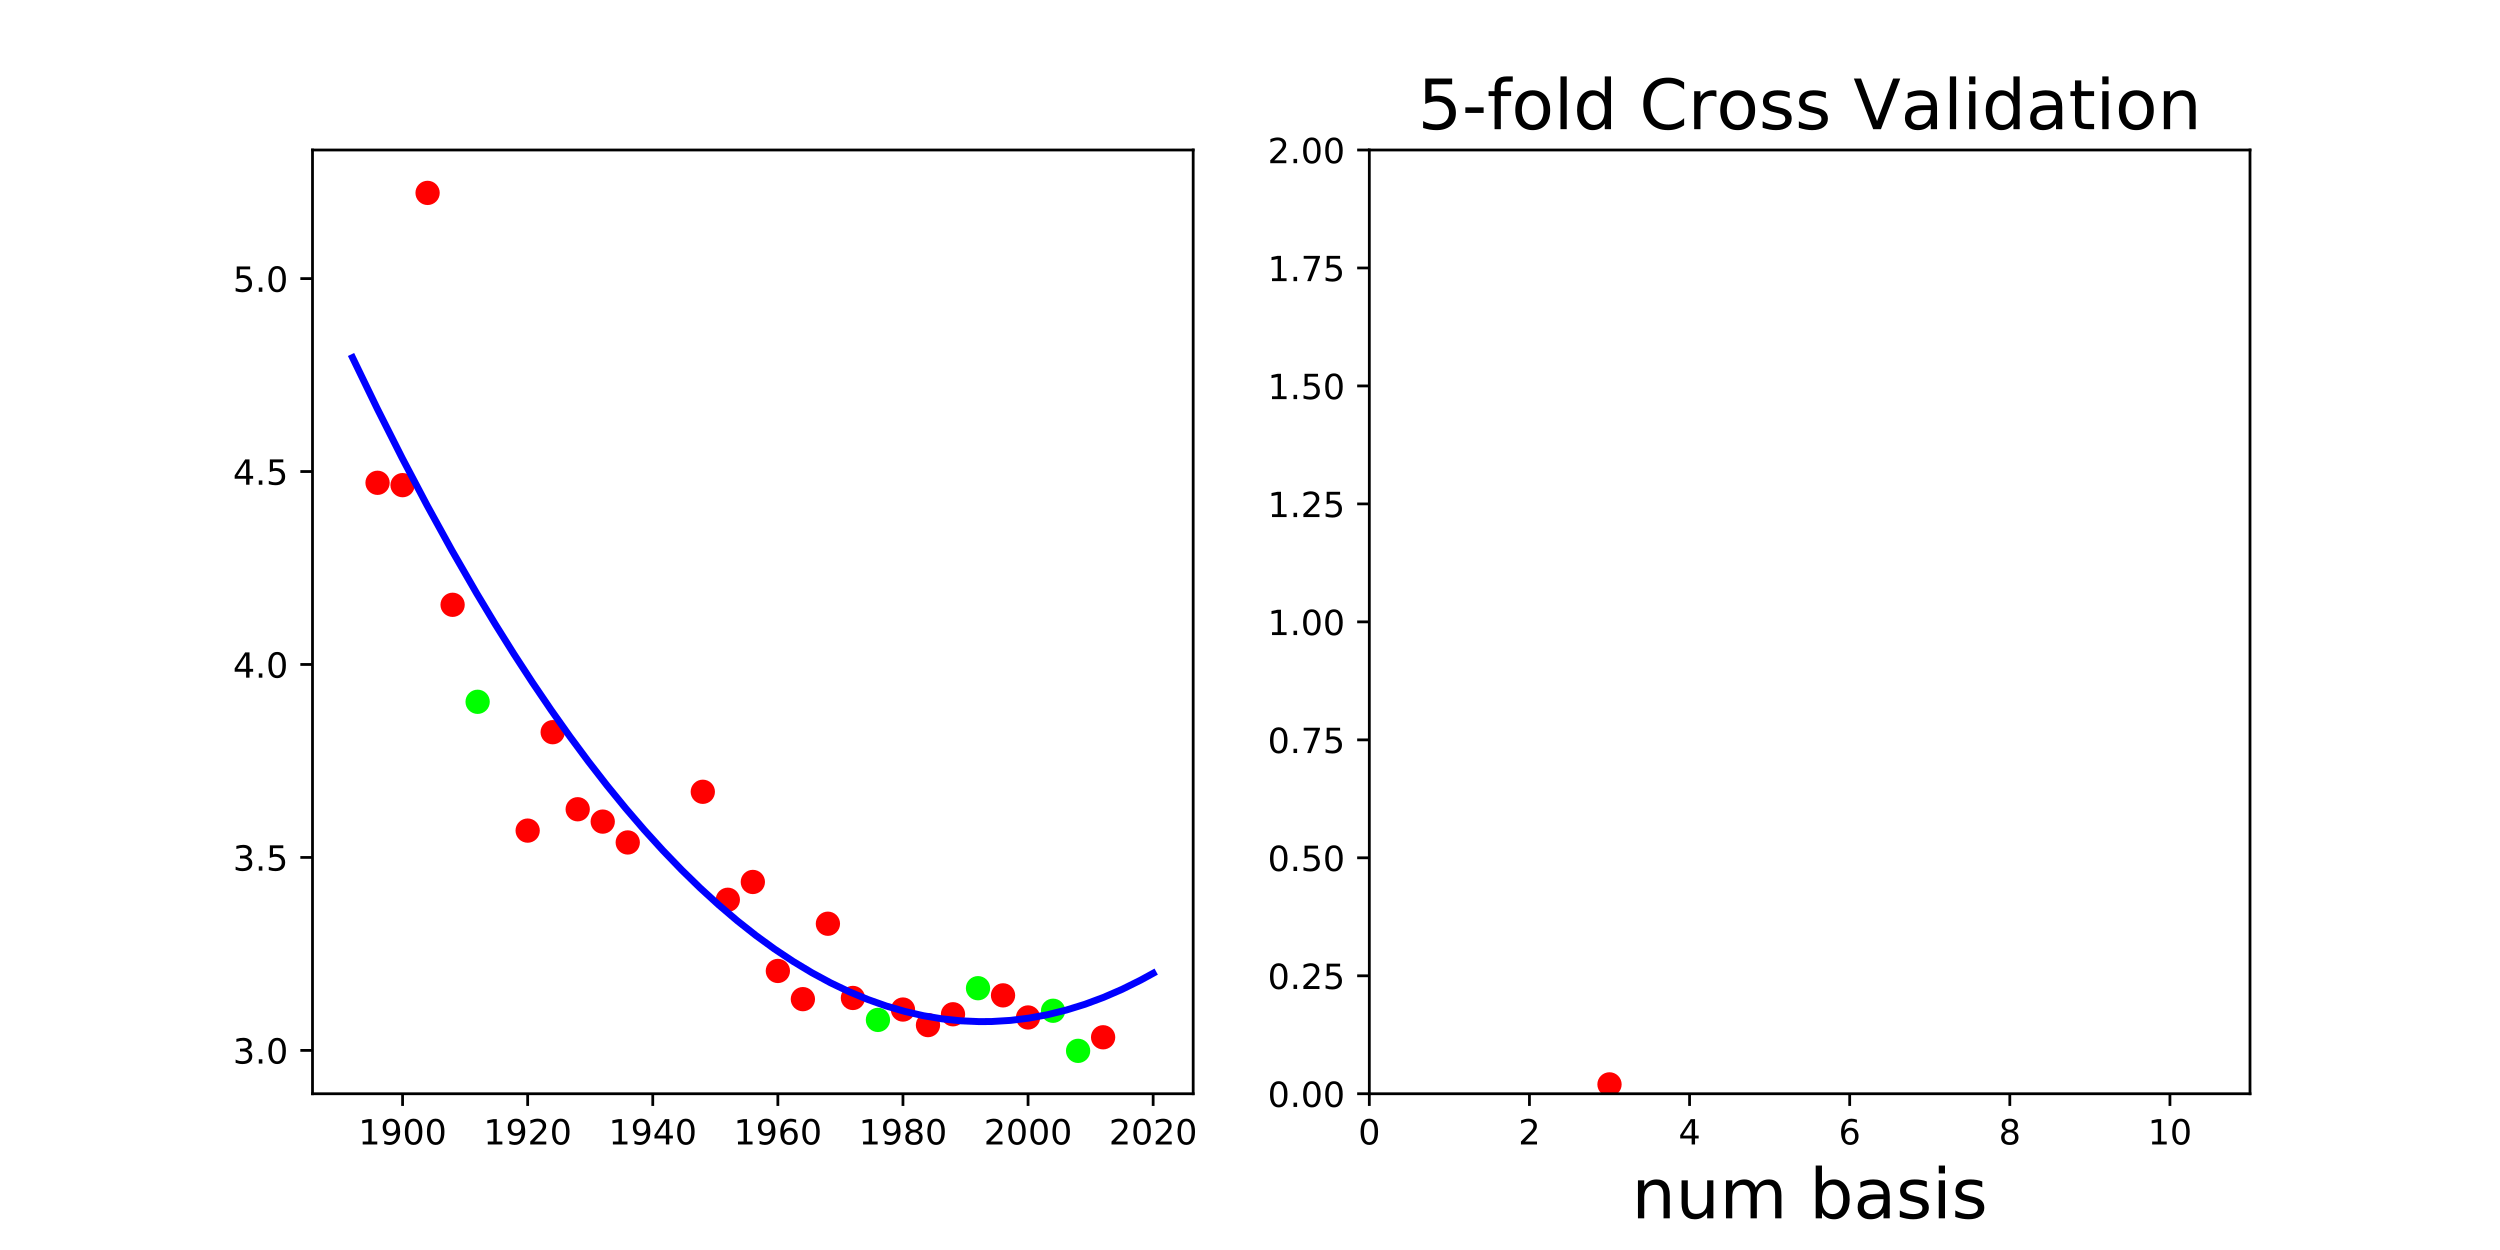
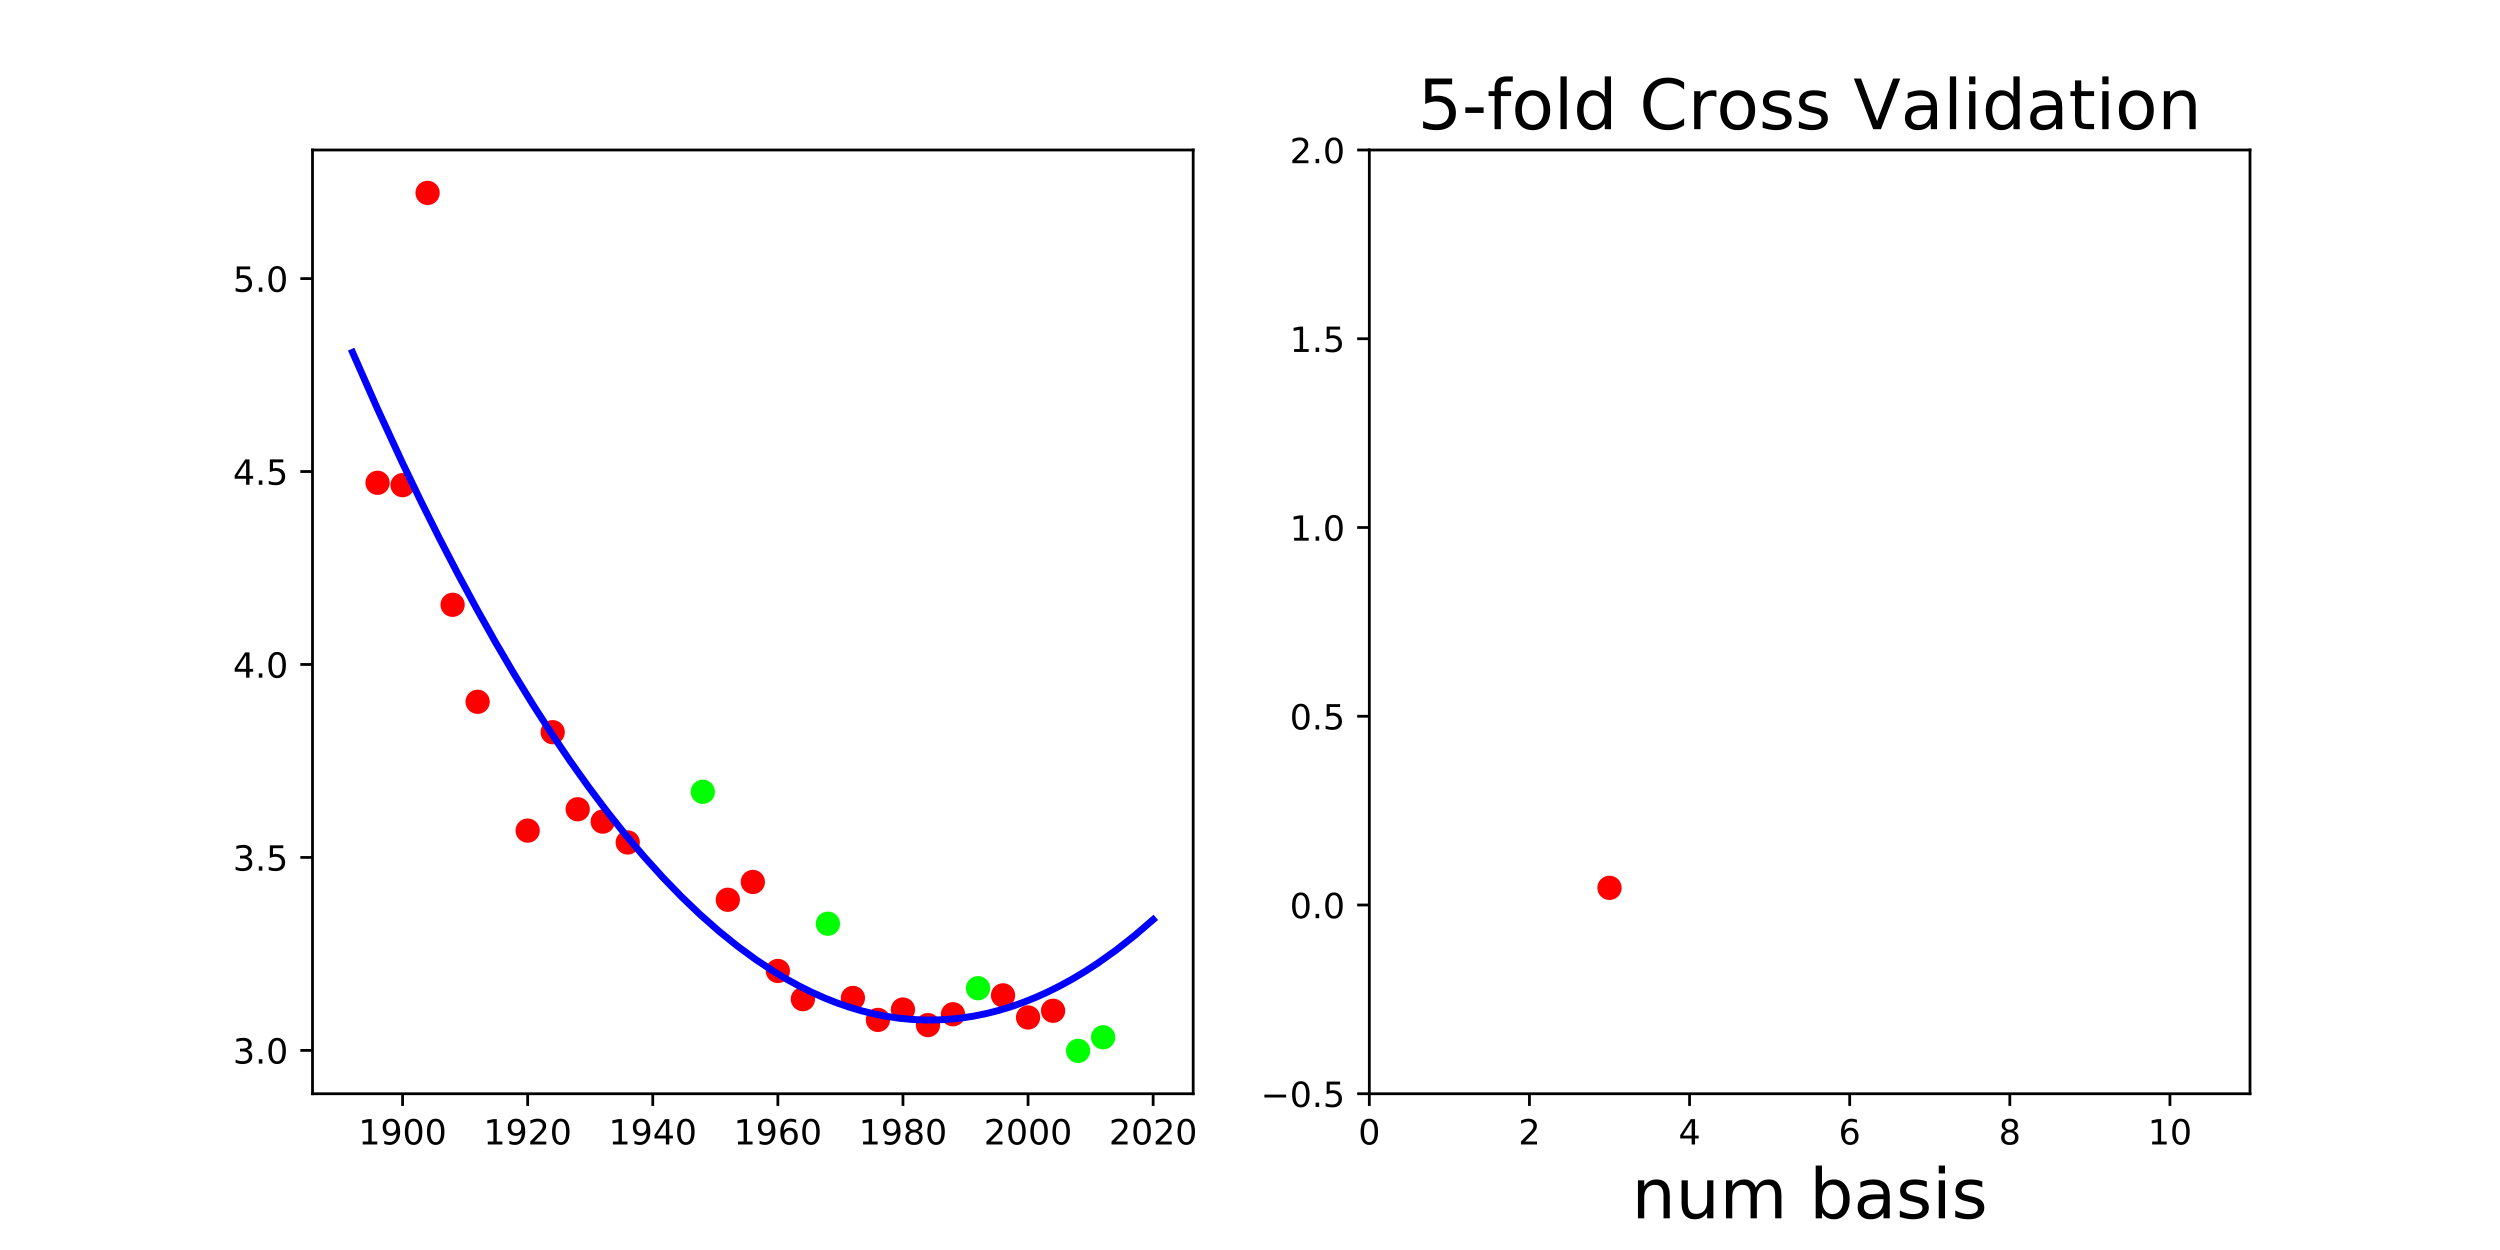
<svg xmlns="http://www.w3.org/2000/svg" xmlns:xlink="http://www.w3.org/1999/xlink" height="360pt" version="1.1" viewBox="0 0 720 360" width="720pt">
  <defs>
    <style type="text/css">
*{stroke-linecap:butt;stroke-linejoin:round;}
  </style>
  </defs>
  <g id="figure_1">
    <g id="patch_1">
      <path d="M 0 360  L 720 360  L 720 0  L 0 0  z " style="fill:none;" />
    </g>
    <g id="axes_1">
      <g id="patch_2">
        <path d="M 90 315  L 343.636 315  L 343.636 43.2  L 90 43.2  z " style="fill:none;" />
      </g>
      <g id="matplotlib.axis_1">
        <g id="xtick_1">
          <g id="line2d_1">
            <defs>
-               <path d="M 0 0  L 0 3.5  " id="m532164777f" style="stroke:#000000;stroke-width:0.8;" />
-             </defs>
-             <g>
-               <use style="stroke:#000000;stroke-width:0.8;" x="115.94" xlink:href="#m532164777f" y="315" />
+               <path d="M 0 0  L 0 3.5  " id="me91407821e" style="stroke:#000000;stroke-width:0.8;" />
+             </defs>
+             <g>
+               <use style="stroke:#000000;stroke-width:0.8;" x="115.94" xlink:href="#me91407821e" y="315" />
            </g>
          </g>
          <g id="text_1">
            <defs>
              <path d="M 12.406 8.297  L 28.516 8.297  L 28.516 63.922  L 10.984 60.406  L 10.984 69.391  L 28.422 72.906  L 38.281 72.906  L 38.281 8.297  L 54.391 8.297  L 54.391 0  L 12.406 0  z " id="DejaVuSans-31" />
              <path d="M 10.984 1.516  L 10.984 10.5  Q 14.703 8.734 18.5 7.812  Q 22.312 6.891 25.984 6.891  Q 35.75 6.891 40.891 13.453  Q 46.047 20.016 46.781 33.406  Q 43.953 29.203 39.594 26.953  Q 35.25 24.703 29.984 24.703  Q 19.047 24.703 12.672 31.312  Q 6.297 37.938 6.297 49.422  Q 6.297 60.641 12.938 67.422  Q 19.578 74.219 30.609 74.219  Q 43.266 74.219 49.922 64.516  Q 56.594 54.828 56.594 36.375  Q 56.594 19.141 48.406 8.859  Q 40.234 -1.422 26.422 -1.422  Q 22.703 -1.422 18.891 -0.688  Q 15.094 0.047 10.984 1.516  z M 30.609 32.422  Q 37.25 32.422 41.125 36.953  Q 45.016 41.5 45.016 49.422  Q 45.016 57.281 41.125 61.844  Q 37.25 66.406 30.609 66.406  Q 23.969 66.406 20.094 61.844  Q 16.219 57.281 16.219 49.422  Q 16.219 41.5 20.094 36.953  Q 23.969 32.422 30.609 32.422  z " id="DejaVuSans-39" />
              <path d="M 31.781 66.406  Q 24.172 66.406 20.328 58.906  Q 16.5 51.422 16.5 36.375  Q 16.5 21.391 20.328 13.891  Q 24.172 6.391 31.781 6.391  Q 39.453 6.391 43.281 13.891  Q 47.125 21.391 47.125 36.375  Q 47.125 51.422 43.281 58.906  Q 39.453 66.406 31.781 66.406  z M 31.781 74.219  Q 44.047 74.219 50.516 64.516  Q 56.984 54.828 56.984 36.375  Q 56.984 17.969 50.516 8.266  Q 44.047 -1.422 31.781 -1.422  Q 19.531 -1.422 13.062 8.266  Q 6.594 17.969 6.594 36.375  Q 6.594 54.828 13.062 64.516  Q 19.531 74.219 31.781 74.219  z " id="DejaVuSans-30" />
            </defs>
            <g transform="translate(103.2151 329.5984)scale(0.1 -0.1)">
              <use xlink:href="#DejaVuSans-31" />
              <use x="63.623" xlink:href="#DejaVuSans-39" />
              <use x="127.246" xlink:href="#DejaVuSans-30" />
              <use x="190.869" xlink:href="#DejaVuSans-30" />
            </g>
          </g>
        </g>
        <g id="xtick_2">
          <g id="line2d_2">
            <g>
-               <use style="stroke:#000000;stroke-width:0.8;" x="151.968" xlink:href="#m532164777f" y="315" />
+               <use style="stroke:#000000;stroke-width:0.8;" x="151.968" xlink:href="#me91407821e" y="315" />
            </g>
          </g>
          <g id="text_2">
            <defs>
              <path d="M 19.188 8.297  L 53.609 8.297  L 53.609 0  L 7.328 0  L 7.328 8.297  Q 12.938 14.109 22.625 23.891  Q 32.328 33.688 34.812 36.531  Q 39.547 41.844 41.422 45.531  Q 43.312 49.219 43.312 52.781  Q 43.312 58.594 39.234 62.25  Q 35.156 65.922 28.609 65.922  Q 23.969 65.922 18.812 64.312  Q 13.672 62.703 7.812 59.422  L 7.812 69.391  Q 13.766 71.781 18.938 73  Q 24.125 74.219 28.422 74.219  Q 39.75 74.219 46.484 68.547  Q 53.219 62.891 53.219 53.422  Q 53.219 48.922 51.531 44.891  Q 49.859 40.875 45.406 35.406  Q 44.188 33.984 37.641 27.219  Q 31.109 20.453 19.188 8.297  z " id="DejaVuSans-32" />
            </defs>
            <g transform="translate(139.243 329.5984)scale(0.1 -0.1)">
              <use xlink:href="#DejaVuSans-31" />
              <use x="63.623" xlink:href="#DejaVuSans-39" />
              <use x="127.246" xlink:href="#DejaVuSans-32" />
              <use x="190.869" xlink:href="#DejaVuSans-30" />
            </g>
          </g>
        </g>
        <g id="xtick_3">
          <g id="line2d_3">
            <g>
-               <use style="stroke:#000000;stroke-width:0.8;" x="187.996" xlink:href="#m532164777f" y="315" />
+               <use style="stroke:#000000;stroke-width:0.8;" x="187.996" xlink:href="#me91407821e" y="315" />
            </g>
          </g>
          <g id="text_3">
            <defs>
              <path d="M 37.797 64.312  L 12.891 25.391  L 37.797 25.391  z M 35.203 72.906  L 47.609 72.906  L 47.609 25.391  L 58.016 25.391  L 58.016 17.188  L 47.609 17.188  L 47.609 0  L 37.797 0  L 37.797 17.188  L 4.891 17.188  L 4.891 26.703  z " id="DejaVuSans-34" />
            </defs>
            <g transform="translate(175.2709 329.5984)scale(0.1 -0.1)">
              <use xlink:href="#DejaVuSans-31" />
              <use x="63.623" xlink:href="#DejaVuSans-39" />
              <use x="127.246" xlink:href="#DejaVuSans-34" />
              <use x="190.869" xlink:href="#DejaVuSans-30" />
            </g>
          </g>
        </g>
        <g id="xtick_4">
          <g id="line2d_4">
            <g>
-               <use style="stroke:#000000;stroke-width:0.8;" x="224.024" xlink:href="#m532164777f" y="315" />
+               <use style="stroke:#000000;stroke-width:0.8;" x="224.024" xlink:href="#me91407821e" y="315" />
            </g>
          </g>
          <g id="text_4">
            <defs>
              <path d="M 33.016 40.375  Q 26.375 40.375 22.484 35.828  Q 18.609 31.297 18.609 23.391  Q 18.609 15.531 22.484 10.953  Q 26.375 6.391 33.016 6.391  Q 39.656 6.391 43.531 10.953  Q 47.406 15.531 47.406 23.391  Q 47.406 31.297 43.531 35.828  Q 39.656 40.375 33.016 40.375  z M 52.594 71.297  L 52.594 62.312  Q 48.875 64.062 45.094 64.984  Q 41.312 65.922 37.594 65.922  Q 27.828 65.922 22.672 59.328  Q 17.531 52.734 16.797 39.406  Q 19.672 43.656 24.016 45.922  Q 28.375 48.188 33.594 48.188  Q 44.578 48.188 50.953 41.516  Q 57.328 34.859 57.328 23.391  Q 57.328 12.156 50.688 5.359  Q 44.047 -1.422 33.016 -1.422  Q 20.359 -1.422 13.672 8.266  Q 6.984 17.969 6.984 36.375  Q 6.984 53.656 15.188 63.938  Q 23.391 74.219 37.203 74.219  Q 40.922 74.219 44.703 73.484  Q 48.484 72.75 52.594 71.297  z " id="DejaVuSans-36" />
            </defs>
            <g transform="translate(211.2988 329.5984)scale(0.1 -0.1)">
              <use xlink:href="#DejaVuSans-31" />
              <use x="63.623" xlink:href="#DejaVuSans-39" />
              <use x="127.246" xlink:href="#DejaVuSans-36" />
              <use x="190.869" xlink:href="#DejaVuSans-30" />
            </g>
          </g>
        </g>
        <g id="xtick_5">
          <g id="line2d_5">
            <g>
-               <use style="stroke:#000000;stroke-width:0.8;" x="260.052" xlink:href="#m532164777f" y="315" />
+               <use style="stroke:#000000;stroke-width:0.8;" x="260.052" xlink:href="#me91407821e" y="315" />
            </g>
          </g>
          <g id="text_5">
            <defs>
              <path d="M 31.781 34.625  Q 24.75 34.625 20.719 30.859  Q 16.703 27.094 16.703 20.516  Q 16.703 13.922 20.719 10.156  Q 24.75 6.391 31.781 6.391  Q 38.812 6.391 42.859 10.172  Q 46.922 13.969 46.922 20.516  Q 46.922 27.094 42.891 30.859  Q 38.875 34.625 31.781 34.625  z M 21.922 38.812  Q 15.578 40.375 12.031 44.719  Q 8.5 49.078 8.5 55.328  Q 8.5 64.062 14.719 69.141  Q 20.953 74.219 31.781 74.219  Q 42.672 74.219 48.875 69.141  Q 55.078 64.062 55.078 55.328  Q 55.078 49.078 51.531 44.719  Q 48 40.375 41.703 38.812  Q 48.828 37.156 52.797 32.312  Q 56.781 27.484 56.781 20.516  Q 56.781 9.906 50.312 4.234  Q 43.844 -1.422 31.781 -1.422  Q 19.734 -1.422 13.25 4.234  Q 6.781 9.906 6.781 20.516  Q 6.781 27.484 10.781 32.312  Q 14.797 37.156 21.922 38.812  z M 18.312 54.391  Q 18.312 48.734 21.844 45.562  Q 25.391 42.391 31.781 42.391  Q 38.141 42.391 41.719 45.562  Q 45.312 48.734 45.312 54.391  Q 45.312 60.062 41.719 63.234  Q 38.141 66.406 31.781 66.406  Q 25.391 66.406 21.844 63.234  Q 18.312 60.062 18.312 54.391  z " id="DejaVuSans-38" />
            </defs>
            <g transform="translate(247.3267 329.5984)scale(0.1 -0.1)">
              <use xlink:href="#DejaVuSans-31" />
              <use x="63.623" xlink:href="#DejaVuSans-39" />
              <use x="127.246" xlink:href="#DejaVuSans-38" />
              <use x="190.869" xlink:href="#DejaVuSans-30" />
            </g>
          </g>
        </g>
        <g id="xtick_6">
          <g id="line2d_6">
            <g>
-               <use style="stroke:#000000;stroke-width:0.8;" x="296.08" xlink:href="#m532164777f" y="315" />
+               <use style="stroke:#000000;stroke-width:0.8;" x="296.08" xlink:href="#me91407821e" y="315" />
            </g>
          </g>
          <g id="text_6">
            <g transform="translate(283.3545 329.5984)scale(0.1 -0.1)">
              <use xlink:href="#DejaVuSans-32" />
              <use x="63.623" xlink:href="#DejaVuSans-30" />
              <use x="127.246" xlink:href="#DejaVuSans-30" />
              <use x="190.869" xlink:href="#DejaVuSans-30" />
            </g>
          </g>
        </g>
        <g id="xtick_7">
          <g id="line2d_7">
            <g>
-               <use style="stroke:#000000;stroke-width:0.8;" x="332.107" xlink:href="#m532164777f" y="315" />
+               <use style="stroke:#000000;stroke-width:0.8;" x="332.107" xlink:href="#me91407821e" y="315" />
            </g>
          </g>
          <g id="text_7">
            <g transform="translate(319.3824 329.5984)scale(0.1 -0.1)">
              <use xlink:href="#DejaVuSans-32" />
              <use x="63.623" xlink:href="#DejaVuSans-30" />
              <use x="127.246" xlink:href="#DejaVuSans-32" />
              <use x="190.869" xlink:href="#DejaVuSans-30" />
            </g>
          </g>
        </g>
      </g>
      <g id="matplotlib.axis_2">
        <g id="ytick_1">
          <g id="line2d_8">
            <defs>
-               <path d="M 0 0  L -3.5 0  " id="md0764d5ab7" style="stroke:#000000;stroke-width:0.8;" />
-             </defs>
-             <g>
-               <use style="stroke:#000000;stroke-width:0.8;" x="90" xlink:href="#md0764d5ab7" y="302.509" />
+               <path d="M 0 0  L -3.5 0  " id="mc5bcbb7856" style="stroke:#000000;stroke-width:0.8;" />
+             </defs>
+             <g>
+               <use style="stroke:#000000;stroke-width:0.8;" x="90" xlink:href="#mc5bcbb7856" y="302.509" />
            </g>
          </g>
          <g id="text_8">
            <defs>
              <path d="M 40.578 39.312  Q 47.656 37.797 51.625 33  Q 55.609 28.219 55.609 21.188  Q 55.609 10.406 48.188 4.484  Q 40.766 -1.422 27.094 -1.422  Q 22.516 -1.422 17.656 -0.516  Q 12.797 0.391 7.625 2.203  L 7.625 11.719  Q 11.719 9.328 16.594 8.109  Q 21.484 6.891 26.812 6.891  Q 36.078 6.891 40.938 10.547  Q 45.797 14.203 45.797 21.188  Q 45.797 27.641 41.281 31.266  Q 36.766 34.906 28.719 34.906  L 20.219 34.906  L 20.219 43.016  L 29.109 43.016  Q 36.375 43.016 40.234 45.922  Q 44.094 48.828 44.094 54.297  Q 44.094 59.906 40.109 62.906  Q 36.141 65.922 28.719 65.922  Q 24.656 65.922 20.016 65.031  Q 15.375 64.156 9.812 62.312  L 9.812 71.094  Q 15.438 72.656 20.344 73.438  Q 25.25 74.219 29.594 74.219  Q 40.828 74.219 47.359 69.109  Q 53.906 64.016 53.906 55.328  Q 53.906 49.266 50.438 45.094  Q 46.969 40.922 40.578 39.312  z " id="DejaVuSans-33" />
              <path d="M 10.688 12.406  L 21 12.406  L 21 0  L 10.688 0  z " id="DejaVuSans-2e" />
            </defs>
            <g transform="translate(67.09687 306.3086)scale(0.1 -0.1)">
              <use xlink:href="#DejaVuSans-33" />
              <use x="63.623" xlink:href="#DejaVuSans-2e" />
              <use x="95.41" xlink:href="#DejaVuSans-30" />
            </g>
          </g>
        </g>
        <g id="ytick_2">
          <g id="line2d_9">
            <g>
-               <use style="stroke:#000000;stroke-width:0.8;" x="90" xlink:href="#md0764d5ab7" y="246.941" />
+               <use style="stroke:#000000;stroke-width:0.8;" x="90" xlink:href="#mc5bcbb7856" y="246.941" />
            </g>
          </g>
          <g id="text_9">
            <defs>
              <path d="M 10.797 72.906  L 49.516 72.906  L 49.516 64.594  L 19.828 64.594  L 19.828 46.734  Q 21.969 47.469 24.109 47.828  Q 26.266 48.188 28.422 48.188  Q 40.625 48.188 47.75 41.5  Q 54.891 34.812 54.891 23.391  Q 54.891 11.625 47.562 5.094  Q 40.234 -1.422 26.906 -1.422  Q 22.312 -1.422 17.547 -0.641  Q 12.797 0.141 7.719 1.703  L 7.719 11.625  Q 12.109 9.234 16.797 8.062  Q 21.484 6.891 26.703 6.891  Q 35.156 6.891 40.078 11.328  Q 45.016 15.766 45.016 23.391  Q 45.016 31 40.078 35.438  Q 35.156 39.891 26.703 39.891  Q 22.75 39.891 18.812 39.016  Q 14.891 38.141 10.797 36.281  z " id="DejaVuSans-35" />
            </defs>
            <g transform="translate(67.09687 250.7403)scale(0.1 -0.1)">
              <use xlink:href="#DejaVuSans-33" />
              <use x="63.623" xlink:href="#DejaVuSans-2e" />
              <use x="95.41" xlink:href="#DejaVuSans-35" />
            </g>
          </g>
        </g>
        <g id="ytick_3">
          <g id="line2d_10">
            <g>
-               <use style="stroke:#000000;stroke-width:0.8;" x="90" xlink:href="#md0764d5ab7" y="191.373" />
+               <use style="stroke:#000000;stroke-width:0.8;" x="90" xlink:href="#mc5bcbb7856" y="191.373" />
            </g>
          </g>
          <g id="text_10">
            <g transform="translate(67.09687 195.172)scale(0.1 -0.1)">
              <use xlink:href="#DejaVuSans-34" />
              <use x="63.623" xlink:href="#DejaVuSans-2e" />
              <use x="95.41" xlink:href="#DejaVuSans-30" />
            </g>
          </g>
        </g>
        <g id="ytick_4">
          <g id="line2d_11">
            <g>
-               <use style="stroke:#000000;stroke-width:0.8;" x="90" xlink:href="#md0764d5ab7" y="135.804" />
+               <use style="stroke:#000000;stroke-width:0.8;" x="90" xlink:href="#mc5bcbb7856" y="135.804" />
            </g>
          </g>
          <g id="text_11">
            <g transform="translate(67.09687 139.6037)scale(0.1 -0.1)">
              <use xlink:href="#DejaVuSans-34" />
              <use x="63.623" xlink:href="#DejaVuSans-2e" />
              <use x="95.41" xlink:href="#DejaVuSans-35" />
            </g>
          </g>
        </g>
        <g id="ytick_5">
          <g id="line2d_12">
            <g>
-               <use style="stroke:#000000;stroke-width:0.8;" x="90" xlink:href="#md0764d5ab7" y="80.236" />
+               <use style="stroke:#000000;stroke-width:0.8;" x="90" xlink:href="#mc5bcbb7856" y="80.236" />
            </g>
          </g>
          <g id="text_12">
            <g transform="translate(67.09687 84.03535)scale(0.1 -0.1)">
              <use xlink:href="#DejaVuSans-35" />
              <use x="63.623" xlink:href="#DejaVuSans-2e" />
              <use x="95.41" xlink:href="#DejaVuSans-30" />
            </g>
          </g>
        </g>
      </g>
      <g id="line2d_13">
        <defs>
-           <path d="M 0 3  C 0.796 3 1.559 2.684 2.121 2.121  C 2.684 1.559 3 0.796 3 0  C 3 -0.796 2.684 -1.559 2.121 -2.121  C 1.559 -2.684 0.796 -3 0 -3  C -0.796 -3 -1.559 -2.684 -2.121 -2.121  C -2.684 -1.559 -3 -0.796 -3 0  C -3 0.796 -2.684 1.559 -2.121 2.121  C -1.559 2.684 -0.796 3 0 3  z " id="m08c42fc0d8" style="stroke:#ff0000;" />
+           <path d="M 0 3  C 0.796 3 1.559 2.684 2.121 2.121  C 2.684 1.559 3 0.796 3 0  C 3 -0.796 2.684 -1.559 2.121 -2.121  C 1.559 -2.684 0.796 -3 0 -3  C -0.796 -3 -1.559 -2.684 -2.121 -2.121  C -2.684 -1.559 -3 -0.796 -3 0  C -3 0.796 -2.684 1.559 -2.121 2.121  C -1.559 2.684 -0.796 3 0 3  z " id="m05e8b39541" style="stroke:#ff0000;" />
        </defs>
-         <g clip-path="url(#p1e68ab8a51)">
-           <use style="fill:#ff0000;stroke:#ff0000;" x="274.463" xlink:href="#m08c42fc0d8" y="292.11" />
-           <use style="fill:#ff0000;stroke:#ff0000;" x="260.052" xlink:href="#m08c42fc0d8" y="290.749" />
-           <use style="fill:#ff0000;stroke:#ff0000;" x="173.585" xlink:href="#m08c42fc0d8" y="236.623" />
-           <use style="fill:#ff0000;stroke:#ff0000;" x="288.874" xlink:href="#m08c42fc0d8" y="286.667" />
-           <use style="fill:#ff0000;stroke:#ff0000;" x="130.351" xlink:href="#m08c42fc0d8" y="174.182" />
-           <use style="fill:#ff0000;stroke:#ff0000;" x="296.08" xlink:href="#m08c42fc0d8" y="293.032" />
-           <use style="fill:#ff0000;stroke:#ff0000;" x="166.379" xlink:href="#m08c42fc0d8" y="233.067" />
-           <use style="fill:#ff0000;stroke:#ff0000;" x="202.407" xlink:href="#m08c42fc0d8" y="228.036" />
-           <use style="fill:#ff0000;stroke:#ff0000;" x="245.64" xlink:href="#m08c42fc0d8" y="287.413" />
-           <use style="fill:#ff0000;stroke:#ff0000;" x="209.613" xlink:href="#m08c42fc0d8" y="259.134" />
-           <use style="fill:#ff0000;stroke:#ff0000;" x="159.174" xlink:href="#m08c42fc0d8" y="210.872" />
-           <use style="fill:#ff0000;stroke:#ff0000;" x="267.257" xlink:href="#m08c42fc0d8" y="295.227" />
-           <use style="fill:#ff0000;stroke:#ff0000;" x="216.818" xlink:href="#m08c42fc0d8" y="254.006" />
-           <use style="fill:#ff0000;stroke:#ff0000;" x="115.94" xlink:href="#m08c42fc0d8" y="139.724" />
-           <use style="fill:#ff0000;stroke:#ff0000;" x="123.146" xlink:href="#m08c42fc0d8" y="55.555" />
-           <use style="fill:#ff0000;stroke:#ff0000;" x="151.968" xlink:href="#m08c42fc0d8" y="239.216" />
-           <use style="fill:#ff0000;stroke:#ff0000;" x="108.735" xlink:href="#m08c42fc0d8" y="139.046" />
-           <use style="fill:#ff0000;stroke:#ff0000;" x="180.79" xlink:href="#m08c42fc0d8" y="242.628" />
-           <use style="fill:#ff0000;stroke:#ff0000;" x="231.229" xlink:href="#m08c42fc0d8" y="287.755" />
-           <use style="fill:#ff0000;stroke:#ff0000;" x="317.696" xlink:href="#m08c42fc0d8" y="298.739" />
-           <use style="fill:#ff0000;stroke:#ff0000;" x="238.435" xlink:href="#m08c42fc0d8" y="266.035" />
-           <use style="fill:#ff0000;stroke:#ff0000;" x="224.024" xlink:href="#m08c42fc0d8" y="279.634" />
+         <g clip-path="url(#p2620427c39)">
+           <use style="fill:#ff0000;stroke:#ff0000;" x="274.463" xlink:href="#m05e8b39541" y="292.11" />
+           <use style="fill:#ff0000;stroke:#ff0000;" x="216.818" xlink:href="#m05e8b39541" y="254.006" />
+           <use style="fill:#ff0000;stroke:#ff0000;" x="303.285" xlink:href="#m05e8b39541" y="291.1" />
+           <use style="fill:#ff0000;stroke:#ff0000;" x="159.174" xlink:href="#m05e8b39541" y="210.872" />
+           <use style="fill:#ff0000;stroke:#ff0000;" x="151.968" xlink:href="#m05e8b39541" y="239.216" />
+           <use style="fill:#ff0000;stroke:#ff0000;" x="209.613" xlink:href="#m05e8b39541" y="259.134" />
+           <use style="fill:#ff0000;stroke:#ff0000;" x="180.79" xlink:href="#m05e8b39541" y="242.628" />
+           <use style="fill:#ff0000;stroke:#ff0000;" x="130.351" xlink:href="#m05e8b39541" y="174.182" />
+           <use style="fill:#ff0000;stroke:#ff0000;" x="108.735" xlink:href="#m05e8b39541" y="139.046" />
+           <use style="fill:#ff0000;stroke:#ff0000;" x="245.64" xlink:href="#m05e8b39541" y="287.413" />
+           <use style="fill:#ff0000;stroke:#ff0000;" x="123.146" xlink:href="#m05e8b39541" y="55.555" />
+           <use style="fill:#ff0000;stroke:#ff0000;" x="296.08" xlink:href="#m05e8b39541" y="293.032" />
+           <use style="fill:#ff0000;stroke:#ff0000;" x="260.052" xlink:href="#m05e8b39541" y="290.749" />
+           <use style="fill:#ff0000;stroke:#ff0000;" x="137.557" xlink:href="#m05e8b39541" y="202.118" />
+           <use style="fill:#ff0000;stroke:#ff0000;" x="231.229" xlink:href="#m05e8b39541" y="287.755" />
+           <use style="fill:#ff0000;stroke:#ff0000;" x="166.379" xlink:href="#m05e8b39541" y="233.067" />
+           <use style="fill:#ff0000;stroke:#ff0000;" x="288.874" xlink:href="#m05e8b39541" y="286.667" />
+           <use style="fill:#ff0000;stroke:#ff0000;" x="224.024" xlink:href="#m05e8b39541" y="279.634" />
+           <use style="fill:#ff0000;stroke:#ff0000;" x="267.257" xlink:href="#m05e8b39541" y="295.227" />
+           <use style="fill:#ff0000;stroke:#ff0000;" x="252.846" xlink:href="#m05e8b39541" y="293.734" />
+           <use style="fill:#ff0000;stroke:#ff0000;" x="115.94" xlink:href="#m05e8b39541" y="139.724" />
+           <use style="fill:#ff0000;stroke:#ff0000;" x="173.585" xlink:href="#m05e8b39541" y="236.623" />
        </g>
      </g>
      <g id="line2d_14">
        <defs>
-           <path d="M 0 3  C 0.796 3 1.559 2.684 2.121 2.121  C 2.684 1.559 3 0.796 3 0  C 3 -0.796 2.684 -1.559 2.121 -2.121  C 1.559 -2.684 0.796 -3 0 -3  C -0.796 -3 -1.559 -2.684 -2.121 -2.121  C -2.684 -1.559 -3 -0.796 -3 0  C -3 0.796 -2.684 1.559 -2.121 2.121  C -1.559 2.684 -0.796 3 0 3  z " id="mfda478db79" style="stroke:#00ff00;" />
+           <path d="M 0 3  C 0.796 3 1.559 2.684 2.121 2.121  C 2.684 1.559 3 0.796 3 0  C 3 -0.796 2.684 -1.559 2.121 -2.121  C 1.559 -2.684 0.796 -3 0 -3  C -0.796 -3 -1.559 -2.684 -2.121 -2.121  C -2.684 -1.559 -3 -0.796 -3 0  C -3 0.796 -2.684 1.559 -2.121 2.121  C -1.559 2.684 -0.796 3 0 3  z " id="m1c0c89b4a7" style="stroke:#00ff00;" />
        </defs>
-         <g clip-path="url(#p1e68ab8a51)">
-           <use style="fill:#00ff00;stroke:#00ff00;" x="137.557" xlink:href="#mfda478db79" y="202.118" />
-           <use style="fill:#00ff00;stroke:#00ff00;" x="252.846" xlink:href="#mfda478db79" y="293.734" />
-           <use style="fill:#00ff00;stroke:#00ff00;" x="303.285" xlink:href="#mfda478db79" y="291.1" />
-           <use style="fill:#00ff00;stroke:#00ff00;" x="281.668" xlink:href="#mfda478db79" y="284.603" />
-           <use style="fill:#00ff00;stroke:#00ff00;" x="310.491" xlink:href="#mfda478db79" y="302.645" />
+         <g clip-path="url(#p2620427c39)">
+           <use style="fill:#00ff00;stroke:#00ff00;" x="202.407" xlink:href="#m1c0c89b4a7" y="228.036" />
+           <use style="fill:#00ff00;stroke:#00ff00;" x="310.491" xlink:href="#m1c0c89b4a7" y="302.645" />
+           <use style="fill:#00ff00;stroke:#00ff00;" x="317.696" xlink:href="#m1c0c89b4a7" y="298.739" />
+           <use style="fill:#00ff00;stroke:#00ff00;" x="281.668" xlink:href="#m1c0c89b4a7" y="284.603" />
+           <use style="fill:#00ff00;stroke:#00ff00;" x="238.435" xlink:href="#m1c0c89b4a7" y="266.035" />
        </g>
      </g>
      <g id="line2d_15">
-         <path clip-path="url(#p1e68ab8a51)" d="M 101.529 102.986  L 108.679 117.751  L 115.828 131.922  L 122.978 145.5  L 130.128 158.485  L 137.278 170.878  L 142.64 179.783  L 148.002 188.354  L 153.364 196.592  L 158.727 204.496  L 164.089 212.067  L 169.451 219.304  L 174.814 226.207  L 180.176 232.777  L 185.538 239.014  L 190.9 244.916  L 196.263 250.486  L 201.625 255.721  L 206.987 260.623  L 212.35 265.192  L 217.712 269.427  L 223.074 273.328  L 228.436 276.896  L 233.799 280.13  L 239.161 283.031  L 244.523 285.598  L 249.886 287.831  L 255.248 289.731  L 260.61 291.297  L 265.973 292.53  L 271.335 293.429  L 276.697 293.995  L 282.059 294.227  L 285.634 294.196  L 290.997 293.872  L 296.359 293.215  L 301.721 292.224  L 307.083 290.899  L 312.446 289.241  L 317.808 287.249  L 323.17 284.924  L 328.533 282.265  L 332.107 280.307  L 332.107 280.307  " style="fill:none;stroke:#0000ff;stroke-linecap:square;stroke-width:2;" />
+         <path clip-path="url(#p2620427c39)" d="M 101.529 101.471  L 108.679 117.666  L 115.828 133.149  L 121.191 144.294  L 126.553 155.038  L 131.915 165.381  L 137.278 175.324  L 142.64 184.866  L 148.002 194.008  L 153.364 202.749  L 158.727 211.089  L 164.089 219.028  L 169.451 226.567  L 174.814 233.705  L 180.176 240.443  L 185.538 246.78  L 190.9 252.716  L 196.263 258.252  L 201.625 263.387  L 206.987 268.121  L 212.35 272.455  L 217.712 276.388  L 223.074 279.92  L 226.649 282.052  L 230.224 284.007  L 233.799 285.783  L 237.374 287.381  L 240.948 288.801  L 244.523 290.043  L 248.098 291.107  L 251.673 291.993  L 255.248 292.7  L 258.823 293.23  L 262.398 293.582  L 265.973 293.755  L 269.547 293.751  L 273.122 293.568  L 276.697 293.208  L 280.272 292.669  L 283.847 291.952  L 287.422 291.058  L 290.997 289.985  L 294.571 288.734  L 298.146 287.305  L 301.721 285.698  L 305.296 283.913  L 308.871 281.949  L 312.446 279.808  L 316.021 277.489  L 321.383 273.676  L 326.745 269.462  L 332.107 264.848  L 332.107 264.848  " style="fill:none;stroke:#0000ff;stroke-linecap:square;stroke-width:2;" />
      </g>
      <g id="patch_3">
        <path d="M 90 315  L 90 43.2  " style="fill:none;stroke:#000000;stroke-linecap:square;stroke-linejoin:miter;stroke-width:0.8;" />
      </g>
      <g id="patch_4">
        <path d="M 343.636 315  L 343.636 43.2  " style="fill:none;stroke:#000000;stroke-linecap:square;stroke-linejoin:miter;stroke-width:0.8;" />
      </g>
      <g id="patch_5">
        <path d="M 90 315  L 343.636 315  " style="fill:none;stroke:#000000;stroke-linecap:square;stroke-linejoin:miter;stroke-width:0.8;" />
      </g>
      <g id="patch_6">
        <path d="M 90 43.2  L 343.636 43.2  " style="fill:none;stroke:#000000;stroke-linecap:square;stroke-linejoin:miter;stroke-width:0.8;" />
      </g>
    </g>
    <g id="axes_2">
      <g id="patch_7">
        <path d="M 394.364 315  L 648 315  L 648 43.2  L 394.364 43.2  z " style="fill:none;" />
      </g>
      <g id="matplotlib.axis_3">
        <g id="xtick_8">
          <g id="line2d_16">
            <g>
-               <use style="stroke:#000000;stroke-width:0.8;" x="394.364" xlink:href="#m532164777f" y="315" />
+               <use style="stroke:#000000;stroke-width:0.8;" x="394.364" xlink:href="#me91407821e" y="315" />
            </g>
          </g>
          <g id="text_13">
            <g transform="translate(391.1824 329.5984)scale(0.1 -0.1)">
              <use xlink:href="#DejaVuSans-30" />
            </g>
          </g>
        </g>
        <g id="xtick_9">
          <g id="line2d_17">
            <g>
-               <use style="stroke:#000000;stroke-width:0.8;" x="440.479" xlink:href="#m532164777f" y="315" />
+               <use style="stroke:#000000;stroke-width:0.8;" x="440.479" xlink:href="#me91407821e" y="315" />
            </g>
          </g>
          <g id="text_14">
            <g transform="translate(437.2981 329.5984)scale(0.1 -0.1)">
              <use xlink:href="#DejaVuSans-32" />
            </g>
          </g>
        </g>
        <g id="xtick_10">
          <g id="line2d_18">
            <g>
-               <use style="stroke:#000000;stroke-width:0.8;" x="486.595" xlink:href="#m532164777f" y="315" />
+               <use style="stroke:#000000;stroke-width:0.8;" x="486.595" xlink:href="#me91407821e" y="315" />
            </g>
          </g>
          <g id="text_15">
            <g transform="translate(483.4138 329.5984)scale(0.1 -0.1)">
              <use xlink:href="#DejaVuSans-34" />
            </g>
          </g>
        </g>
        <g id="xtick_11">
          <g id="line2d_19">
            <g>
-               <use style="stroke:#000000;stroke-width:0.8;" x="532.711" xlink:href="#m532164777f" y="315" />
+               <use style="stroke:#000000;stroke-width:0.8;" x="532.711" xlink:href="#me91407821e" y="315" />
            </g>
          </g>
          <g id="text_16">
            <g transform="translate(529.5295 329.5984)scale(0.1 -0.1)">
              <use xlink:href="#DejaVuSans-36" />
            </g>
          </g>
        </g>
        <g id="xtick_12">
          <g id="line2d_20">
            <g>
-               <use style="stroke:#000000;stroke-width:0.8;" x="578.826" xlink:href="#m532164777f" y="315" />
+               <use style="stroke:#000000;stroke-width:0.8;" x="578.826" xlink:href="#me91407821e" y="315" />
            </g>
          </g>
          <g id="text_17">
            <g transform="translate(575.6452 329.5984)scale(0.1 -0.1)">
              <use xlink:href="#DejaVuSans-38" />
            </g>
          </g>
        </g>
        <g id="xtick_13">
          <g id="line2d_21">
            <g>
-               <use style="stroke:#000000;stroke-width:0.8;" x="624.942" xlink:href="#m532164777f" y="315" />
+               <use style="stroke:#000000;stroke-width:0.8;" x="624.942" xlink:href="#me91407821e" y="315" />
            </g>
          </g>
          <g id="text_18">
            <g transform="translate(618.5796 329.5984)scale(0.1 -0.1)">
              <use xlink:href="#DejaVuSans-31" />
              <use x="63.623" xlink:href="#DejaVuSans-30" />
            </g>
          </g>
        </g>
        <g id="text_19">
          <defs>
            <path d="M 54.891 33.016  L 54.891 0  L 45.906 0  L 45.906 32.719  Q 45.906 40.484 42.875 44.328  Q 39.844 48.188 33.797 48.188  Q 26.516 48.188 22.312 43.547  Q 18.109 38.922 18.109 30.906  L 18.109 0  L 9.078 0  L 9.078 54.688  L 18.109 54.688  L 18.109 46.188  Q 21.344 51.125 25.703 53.562  Q 30.078 56 35.797 56  Q 45.219 56 50.047 50.172  Q 54.891 44.344 54.891 33.016  z " id="DejaVuSans-6e" />
            <path d="M 8.5 21.578  L 8.5 54.688  L 17.484 54.688  L 17.484 21.922  Q 17.484 14.156 20.5 10.266  Q 23.531 6.391 29.594 6.391  Q 36.859 6.391 41.078 11.031  Q 45.312 15.672 45.312 23.688  L 45.312 54.688  L 54.297 54.688  L 54.297 0  L 45.312 0  L 45.312 8.406  Q 42.047 3.422 37.719 1  Q 33.406 -1.422 27.688 -1.422  Q 18.266 -1.422 13.375 4.438  Q 8.5 10.297 8.5 21.578  z M 31.109 56  z " id="DejaVuSans-75" />
            <path d="M 52 44.188  Q 55.375 50.25 60.062 53.125  Q 64.75 56 71.094 56  Q 79.641 56 84.281 50.016  Q 88.922 44.047 88.922 33.016  L 88.922 0  L 79.891 0  L 79.891 32.719  Q 79.891 40.578 77.094 44.375  Q 74.312 48.188 68.609 48.188  Q 61.625 48.188 57.562 43.547  Q 53.516 38.922 53.516 30.906  L 53.516 0  L 44.484 0  L 44.484 32.719  Q 44.484 40.625 41.703 44.406  Q 38.922 48.188 33.109 48.188  Q 26.219 48.188 22.156 43.531  Q 18.109 38.875 18.109 30.906  L 18.109 0  L 9.078 0  L 9.078 54.688  L 18.109 54.688  L 18.109 46.188  Q 21.188 51.219 25.484 53.609  Q 29.781 56 35.688 56  Q 41.656 56 45.828 52.969  Q 50 49.953 52 44.188  z " id="DejaVuSans-6d" />
            <path id="DejaVuSans-20" />
            <path d="M 48.688 27.297  Q 48.688 37.203 44.609 42.844  Q 40.531 48.484 33.406 48.484  Q 26.266 48.484 22.188 42.844  Q 18.109 37.203 18.109 27.297  Q 18.109 17.391 22.188 11.75  Q 26.266 6.109 33.406 6.109  Q 40.531 6.109 44.609 11.75  Q 48.688 17.391 48.688 27.297  z M 18.109 46.391  Q 20.953 51.266 25.266 53.625  Q 29.594 56 35.594 56  Q 45.562 56 51.781 48.094  Q 58.016 40.188 58.016 27.297  Q 58.016 14.406 51.781 6.484  Q 45.562 -1.422 35.594 -1.422  Q 29.594 -1.422 25.266 0.953  Q 20.953 3.328 18.109 8.203  L 18.109 0  L 9.078 0  L 9.078 75.984  L 18.109 75.984  z " id="DejaVuSans-62" />
            <path d="M 34.281 27.484  Q 23.391 27.484 19.188 25  Q 14.984 22.516 14.984 16.5  Q 14.984 11.719 18.141 8.906  Q 21.297 6.109 26.703 6.109  Q 34.188 6.109 38.703 11.406  Q 43.219 16.703 43.219 25.484  L 43.219 27.484  z M 52.203 31.203  L 52.203 0  L 43.219 0  L 43.219 8.297  Q 40.141 3.328 35.547 0.953  Q 30.953 -1.422 24.312 -1.422  Q 15.922 -1.422 10.953 3.297  Q 6 8.016 6 15.922  Q 6 25.141 12.172 29.828  Q 18.359 34.516 30.609 34.516  L 43.219 34.516  L 43.219 35.406  Q 43.219 41.609 39.141 45  Q 35.062 48.391 27.688 48.391  Q 23 48.391 18.547 47.266  Q 14.109 46.141 10.016 43.891  L 10.016 52.203  Q 14.938 54.109 19.578 55.047  Q 24.219 56 28.609 56  Q 40.484 56 46.344 49.844  Q 52.203 43.703 52.203 31.203  z " id="DejaVuSans-61" />
            <path d="M 44.281 53.078  L 44.281 44.578  Q 40.484 46.531 36.375 47.5  Q 32.281 48.484 27.875 48.484  Q 21.188 48.484 17.844 46.438  Q 14.5 44.391 14.5 40.281  Q 14.5 37.156 16.891 35.375  Q 19.281 33.594 26.516 31.984  L 29.594 31.297  Q 39.156 29.25 43.188 25.516  Q 47.219 21.781 47.219 15.094  Q 47.219 7.469 41.188 3.016  Q 35.156 -1.422 24.609 -1.422  Q 20.219 -1.422 15.453 -0.562  Q 10.688 0.297 5.422 2  L 5.422 11.281  Q 10.406 8.688 15.234 7.391  Q 20.062 6.109 24.812 6.109  Q 31.156 6.109 34.562 8.281  Q 37.984 10.453 37.984 14.406  Q 37.984 18.062 35.516 20.016  Q 33.062 21.969 24.703 23.781  L 21.578 24.516  Q 13.234 26.266 9.516 29.906  Q 5.812 33.547 5.812 39.891  Q 5.812 47.609 11.281 51.797  Q 16.75 56 26.812 56  Q 31.781 56 36.172 55.266  Q 40.578 54.547 44.281 53.078  z " id="DejaVuSans-73" />
            <path d="M 9.422 54.688  L 18.406 54.688  L 18.406 0  L 9.422 0  z M 9.422 75.984  L 18.406 75.984  L 18.406 64.594  L 9.422 64.594  z " id="DejaVuSans-69" />
          </defs>
          <g transform="translate(469.9146 350.875)scale(0.2 -0.2)">
            <use xlink:href="#DejaVuSans-6e" />
            <use x="63.379" xlink:href="#DejaVuSans-75" />
            <use x="126.758" xlink:href="#DejaVuSans-6d" />
            <use x="224.17" xlink:href="#DejaVuSans-20" />
            <use x="255.957" xlink:href="#DejaVuSans-62" />
            <use x="319.434" xlink:href="#DejaVuSans-61" />
            <use x="380.713" xlink:href="#DejaVuSans-73" />
            <use x="432.812" xlink:href="#DejaVuSans-69" />
            <use x="460.596" xlink:href="#DejaVuSans-73" />
          </g>
        </g>
      </g>
      <g id="matplotlib.axis_4">
        <g id="ytick_6">
          <g id="line2d_22">
            <g>
-               <use style="stroke:#000000;stroke-width:0.8;" x="394.364" xlink:href="#md0764d5ab7" y="315" />
+               <use style="stroke:#000000;stroke-width:0.8;" x="394.364" xlink:href="#mc5bcbb7856" y="315" />
            </g>
          </g>
          <g id="text_20">
-             <g transform="translate(365.098 318.7992)scale(0.1 -0.1)">
-               <use xlink:href="#DejaVuSans-30" />
-               <use x="63.623" xlink:href="#DejaVuSans-2e" />
-               <use x="95.41" xlink:href="#DejaVuSans-30" />
-               <use x="159.033" xlink:href="#DejaVuSans-30" />
+             <defs>
+               <path d="M 10.594 35.5  L 73.188 35.5  L 73.188 27.203  L 10.594 27.203  z " id="DejaVuSans-2212" />
+             </defs>
+             <g transform="translate(363.0808 318.7992)scale(0.1 -0.1)">
+               <use xlink:href="#DejaVuSans-2212" />
+               <use x="83.789" xlink:href="#DejaVuSans-30" />
+               <use x="147.412" xlink:href="#DejaVuSans-2e" />
+               <use x="179.199" xlink:href="#DejaVuSans-35" />
            </g>
          </g>
        </g>
        <g id="ytick_7">
          <g id="line2d_23">
            <g>
-               <use style="stroke:#000000;stroke-width:0.8;" x="394.364" xlink:href="#md0764d5ab7" y="281.025" />
+               <use style="stroke:#000000;stroke-width:0.8;" x="394.364" xlink:href="#mc5bcbb7856" y="260.64" />
            </g>
          </g>
          <g id="text_21">
-             <g transform="translate(365.098 284.8242)scale(0.1 -0.1)">
+             <g transform="translate(371.4605 264.4392)scale(0.1 -0.1)">
              <use xlink:href="#DejaVuSans-30" />
              <use x="63.623" xlink:href="#DejaVuSans-2e" />
-               <use x="95.41" xlink:href="#DejaVuSans-32" />
-               <use x="159.033" xlink:href="#DejaVuSans-35" />
+               <use x="95.41" xlink:href="#DejaVuSans-30" />
            </g>
          </g>
        </g>
        <g id="ytick_8">
          <g id="line2d_24">
            <g>
-               <use style="stroke:#000000;stroke-width:0.8;" x="394.364" xlink:href="#md0764d5ab7" y="247.05" />
+               <use style="stroke:#000000;stroke-width:0.8;" x="394.364" xlink:href="#mc5bcbb7856" y="206.28" />
            </g>
          </g>
          <g id="text_22">
-             <g transform="translate(365.098 250.8492)scale(0.1 -0.1)">
+             <g transform="translate(371.4605 210.0792)scale(0.1 -0.1)">
              <use xlink:href="#DejaVuSans-30" />
              <use x="63.623" xlink:href="#DejaVuSans-2e" />
              <use x="95.41" xlink:href="#DejaVuSans-35" />
-               <use x="159.033" xlink:href="#DejaVuSans-30" />
            </g>
          </g>
        </g>
        <g id="ytick_9">
          <g id="line2d_25">
            <g>
-               <use style="stroke:#000000;stroke-width:0.8;" x="394.364" xlink:href="#md0764d5ab7" y="213.075" />
+               <use style="stroke:#000000;stroke-width:0.8;" x="394.364" xlink:href="#mc5bcbb7856" y="151.92" />
            </g>
          </g>
          <g id="text_23">
-             <defs>
-               <path d="M 8.203 72.906  L 55.078 72.906  L 55.078 68.703  L 28.609 0  L 18.312 0  L 43.219 64.594  L 8.203 64.594  z " id="DejaVuSans-37" />
-             </defs>
-             <g transform="translate(365.098 216.8742)scale(0.1 -0.1)">
-               <use xlink:href="#DejaVuSans-30" />
-               <use x="63.623" xlink:href="#DejaVuSans-2e" />
-               <use x="95.41" xlink:href="#DejaVuSans-37" />
-               <use x="159.033" xlink:href="#DejaVuSans-35" />
+             <g transform="translate(371.4605 155.7192)scale(0.1 -0.1)">
+               <use xlink:href="#DejaVuSans-31" />
+               <use x="63.623" xlink:href="#DejaVuSans-2e" />
+               <use x="95.41" xlink:href="#DejaVuSans-30" />
            </g>
          </g>
        </g>
        <g id="ytick_10">
          <g id="line2d_26">
            <g>
-               <use style="stroke:#000000;stroke-width:0.8;" x="394.364" xlink:href="#md0764d5ab7" y="179.1" />
+               <use style="stroke:#000000;stroke-width:0.8;" x="394.364" xlink:href="#mc5bcbb7856" y="97.56" />
            </g>
          </g>
          <g id="text_24">
-             <g transform="translate(365.098 182.8992)scale(0.1 -0.1)">
-               <use xlink:href="#DejaVuSans-31" />
-               <use x="63.623" xlink:href="#DejaVuSans-2e" />
-               <use x="95.41" xlink:href="#DejaVuSans-30" />
-               <use x="159.033" xlink:href="#DejaVuSans-30" />
+             <g transform="translate(371.4605 101.3592)scale(0.1 -0.1)">
+               <use xlink:href="#DejaVuSans-31" />
+               <use x="63.623" xlink:href="#DejaVuSans-2e" />
+               <use x="95.41" xlink:href="#DejaVuSans-35" />
            </g>
          </g>
        </g>
        <g id="ytick_11">
          <g id="line2d_27">
            <g>
-               <use style="stroke:#000000;stroke-width:0.8;" x="394.364" xlink:href="#md0764d5ab7" y="145.125" />
+               <use style="stroke:#000000;stroke-width:0.8;" x="394.364" xlink:href="#mc5bcbb7856" y="43.2" />
            </g>
          </g>
          <g id="text_25">
-             <g transform="translate(365.098 148.9242)scale(0.1 -0.1)">
-               <use xlink:href="#DejaVuSans-31" />
-               <use x="63.623" xlink:href="#DejaVuSans-2e" />
-               <use x="95.41" xlink:href="#DejaVuSans-32" />
-               <use x="159.033" xlink:href="#DejaVuSans-35" />
-             </g>
-           </g>
-         </g>
-         <g id="ytick_12">
-           <g id="line2d_28">
-             <g>
-               <use style="stroke:#000000;stroke-width:0.8;" x="394.364" xlink:href="#md0764d5ab7" y="111.15" />
-             </g>
-           </g>
-           <g id="text_26">
-             <g transform="translate(365.098 114.9492)scale(0.1 -0.1)">
-               <use xlink:href="#DejaVuSans-31" />
-               <use x="63.623" xlink:href="#DejaVuSans-2e" />
-               <use x="95.41" xlink:href="#DejaVuSans-35" />
-               <use x="159.033" xlink:href="#DejaVuSans-30" />
-             </g>
-           </g>
-         </g>
-         <g id="ytick_13">
-           <g id="line2d_29">
-             <g>
-               <use style="stroke:#000000;stroke-width:0.8;" x="394.364" xlink:href="#md0764d5ab7" y="77.175" />
-             </g>
-           </g>
-           <g id="text_27">
-             <g transform="translate(365.098 80.97422)scale(0.1 -0.1)">
-               <use xlink:href="#DejaVuSans-31" />
-               <use x="63.623" xlink:href="#DejaVuSans-2e" />
-               <use x="95.41" xlink:href="#DejaVuSans-37" />
-               <use x="159.033" xlink:href="#DejaVuSans-35" />
-             </g>
-           </g>
-         </g>
-         <g id="ytick_14">
-           <g id="line2d_30">
-             <g>
-               <use style="stroke:#000000;stroke-width:0.8;" x="394.364" xlink:href="#md0764d5ab7" y="43.2" />
-             </g>
-           </g>
-           <g id="text_28">
-             <g transform="translate(365.098 46.99922)scale(0.1 -0.1)">
+             <g transform="translate(371.4605 46.99922)scale(0.1 -0.1)">
              <use xlink:href="#DejaVuSans-32" />
              <use x="63.623" xlink:href="#DejaVuSans-2e" />
              <use x="95.41" xlink:href="#DejaVuSans-30" />
-               <use x="159.033" xlink:href="#DejaVuSans-30" />
-             </g>
-           </g>
-         </g>
-       </g>
-       <g id="line2d_31">
-         <g clip-path="url(#pbccf33b592)">
-           <use style="fill:#ff0000;stroke:#ff0000;" x="463.537" xlink:href="#m08c42fc0d8" y="312.303" />
+             </g>
+           </g>
+         </g>
+       </g>
+       <g id="line2d_28">
+         <g clip-path="url(#pd9764227dd)">
+           <use style="fill:#ff0000;stroke:#ff0000;" x="463.537" xlink:href="#m05e8b39541" y="255.699" />
        </g>
      </g>
      <g id="patch_8">
        <path d="M 394.364 315  L 394.364 43.2  " style="fill:none;stroke:#000000;stroke-linecap:square;stroke-linejoin:miter;stroke-width:0.8;" />
      </g>
      <g id="patch_9">
        <path d="M 648 315  L 648 43.2  " style="fill:none;stroke:#000000;stroke-linecap:square;stroke-linejoin:miter;stroke-width:0.8;" />
      </g>
      <g id="patch_10">
        <path d="M 394.364 315  L 648 315  " style="fill:none;stroke:#000000;stroke-linecap:square;stroke-linejoin:miter;stroke-width:0.8;" />
      </g>
      <g id="patch_11">
        <path d="M 394.364 43.2  L 648 43.2  " style="fill:none;stroke:#000000;stroke-linecap:square;stroke-linejoin:miter;stroke-width:0.8;" />
      </g>
-       <g id="text_29">
+       <g id="text_26">
        <defs>
          <path d="M 4.891 31.391  L 31.203 31.391  L 31.203 23.391  L 4.891 23.391  z " id="DejaVuSans-2d" />
          <path d="M 37.109 75.984  L 37.109 68.5  L 28.516 68.5  Q 23.688 68.5 21.797 66.547  Q 19.922 64.594 19.922 59.516  L 19.922 54.688  L 34.719 54.688  L 34.719 47.703  L 19.922 47.703  L 19.922 0  L 10.891 0  L 10.891 47.703  L 2.297 47.703  L 2.297 54.688  L 10.891 54.688  L 10.891 58.5  Q 10.891 67.625 15.141 71.797  Q 19.391 75.984 28.609 75.984  z " id="DejaVuSans-66" />
          <path d="M 30.609 48.391  Q 23.391 48.391 19.188 42.75  Q 14.984 37.109 14.984 27.297  Q 14.984 17.484 19.156 11.844  Q 23.344 6.203 30.609 6.203  Q 37.797 6.203 41.984 11.859  Q 46.188 17.531 46.188 27.297  Q 46.188 37.016 41.984 42.703  Q 37.797 48.391 30.609 48.391  z M 30.609 56  Q 42.328 56 49.016 48.375  Q 55.719 40.766 55.719 27.297  Q 55.719 13.875 49.016 6.219  Q 42.328 -1.422 30.609 -1.422  Q 18.844 -1.422 12.172 6.219  Q 5.516 13.875 5.516 27.297  Q 5.516 40.766 12.172 48.375  Q 18.844 56 30.609 56  z " id="DejaVuSans-6f" />
          <path d="M 9.422 75.984  L 18.406 75.984  L 18.406 0  L 9.422 0  z " id="DejaVuSans-6c" />
          <path d="M 45.406 46.391  L 45.406 75.984  L 54.391 75.984  L 54.391 0  L 45.406 0  L 45.406 8.203  Q 42.578 3.328 38.25 0.953  Q 33.938 -1.422 27.875 -1.422  Q 17.969 -1.422 11.734 6.484  Q 5.516 14.406 5.516 27.297  Q 5.516 40.188 11.734 48.094  Q 17.969 56 27.875 56  Q 33.938 56 38.25 53.625  Q 42.578 51.266 45.406 46.391  z M 14.797 27.297  Q 14.797 17.391 18.875 11.75  Q 22.953 6.109 30.078 6.109  Q 37.203 6.109 41.297 11.75  Q 45.406 17.391 45.406 27.297  Q 45.406 37.203 41.297 42.844  Q 37.203 48.484 30.078 48.484  Q 22.953 48.484 18.875 42.844  Q 14.797 37.203 14.797 27.297  z " id="DejaVuSans-64" />
          <path d="M 64.406 67.281  L 64.406 56.891  Q 59.422 61.531 53.781 63.812  Q 48.141 66.109 41.797 66.109  Q 29.297 66.109 22.656 58.469  Q 16.016 50.828 16.016 36.375  Q 16.016 21.969 22.656 14.328  Q 29.297 6.688 41.797 6.688  Q 48.141 6.688 53.781 8.984  Q 59.422 11.281 64.406 15.922  L 64.406 5.609  Q 59.234 2.094 53.438 0.328  Q 47.656 -1.422 41.219 -1.422  Q 24.656 -1.422 15.125 8.703  Q 5.609 18.844 5.609 36.375  Q 5.609 53.953 15.125 64.078  Q 24.656 74.219 41.219 74.219  Q 47.75 74.219 53.531 72.484  Q 59.328 70.75 64.406 67.281  z " id="DejaVuSans-43" />
          <path d="M 41.109 46.297  Q 39.594 47.172 37.812 47.578  Q 36.031 48 33.891 48  Q 26.266 48 22.188 43.047  Q 18.109 38.094 18.109 28.812  L 18.109 0  L 9.078 0  L 9.078 54.688  L 18.109 54.688  L 18.109 46.188  Q 20.953 51.172 25.484 53.578  Q 30.031 56 36.531 56  Q 37.453 56 38.578 55.875  Q 39.703 55.766 41.062 55.516  z " id="DejaVuSans-72" />
          <path d="M 28.609 0  L 0.781 72.906  L 11.078 72.906  L 34.188 11.531  L 57.328 72.906  L 67.578 72.906  L 39.797 0  z " id="DejaVuSans-56" />
          <path d="M 18.312 70.219  L 18.312 54.688  L 36.812 54.688  L 36.812 47.703  L 18.312 47.703  L 18.312 18.016  Q 18.312 11.328 20.141 9.422  Q 21.969 7.516 27.594 7.516  L 36.812 7.516  L 36.812 0  L 27.594 0  Q 17.188 0 13.234 3.875  Q 9.281 7.766 9.281 18.016  L 9.281 47.703  L 2.688 47.703  L 2.688 54.688  L 9.281 54.688  L 9.281 70.219  z " id="DejaVuSans-74" />
        </defs>
        <g transform="translate(408.3162 37.2)scale(0.2 -0.2)">
          <use xlink:href="#DejaVuSans-35" />
          <use x="63.623" xlink:href="#DejaVuSans-2d" />
          <use x="99.707" xlink:href="#DejaVuSans-66" />
          <use x="134.912" xlink:href="#DejaVuSans-6f" />
          <use x="196.094" xlink:href="#DejaVuSans-6c" />
          <use x="223.877" xlink:href="#DejaVuSans-64" />
          <use x="287.354" xlink:href="#DejaVuSans-20" />
          <use x="319.141" xlink:href="#DejaVuSans-43" />
          <use x="388.965" xlink:href="#DejaVuSans-72" />
          <use x="430.047" xlink:href="#DejaVuSans-6f" />
          <use x="491.229" xlink:href="#DejaVuSans-73" />
          <use x="543.328" xlink:href="#DejaVuSans-73" />
          <use x="595.428" xlink:href="#DejaVuSans-20" />
          <use x="627.215" xlink:href="#DejaVuSans-56" />
          <use x="695.514" xlink:href="#DejaVuSans-61" />
          <use x="756.793" xlink:href="#DejaVuSans-6c" />
          <use x="784.576" xlink:href="#DejaVuSans-69" />
          <use x="812.359" xlink:href="#DejaVuSans-64" />
          <use x="875.836" xlink:href="#DejaVuSans-61" />
          <use x="937.115" xlink:href="#DejaVuSans-74" />
          <use x="976.324" xlink:href="#DejaVuSans-69" />
          <use x="1004.107" xlink:href="#DejaVuSans-6f" />
          <use x="1065.289" xlink:href="#DejaVuSans-6e" />
        </g>
      </g>
    </g>
  </g>
  <defs>
-     <clipPath id="p1e68ab8a51">
+     <clipPath id="p2620427c39">
      <rect height="271.8" width="253.636" x="90" y="43.2" />
    </clipPath>
-     <clipPath id="pbccf33b592">
+     <clipPath id="pd9764227dd">
      <rect height="271.8" width="253.636" x="394.364" y="43.2" />
    </clipPath>
  </defs>
</svg>
